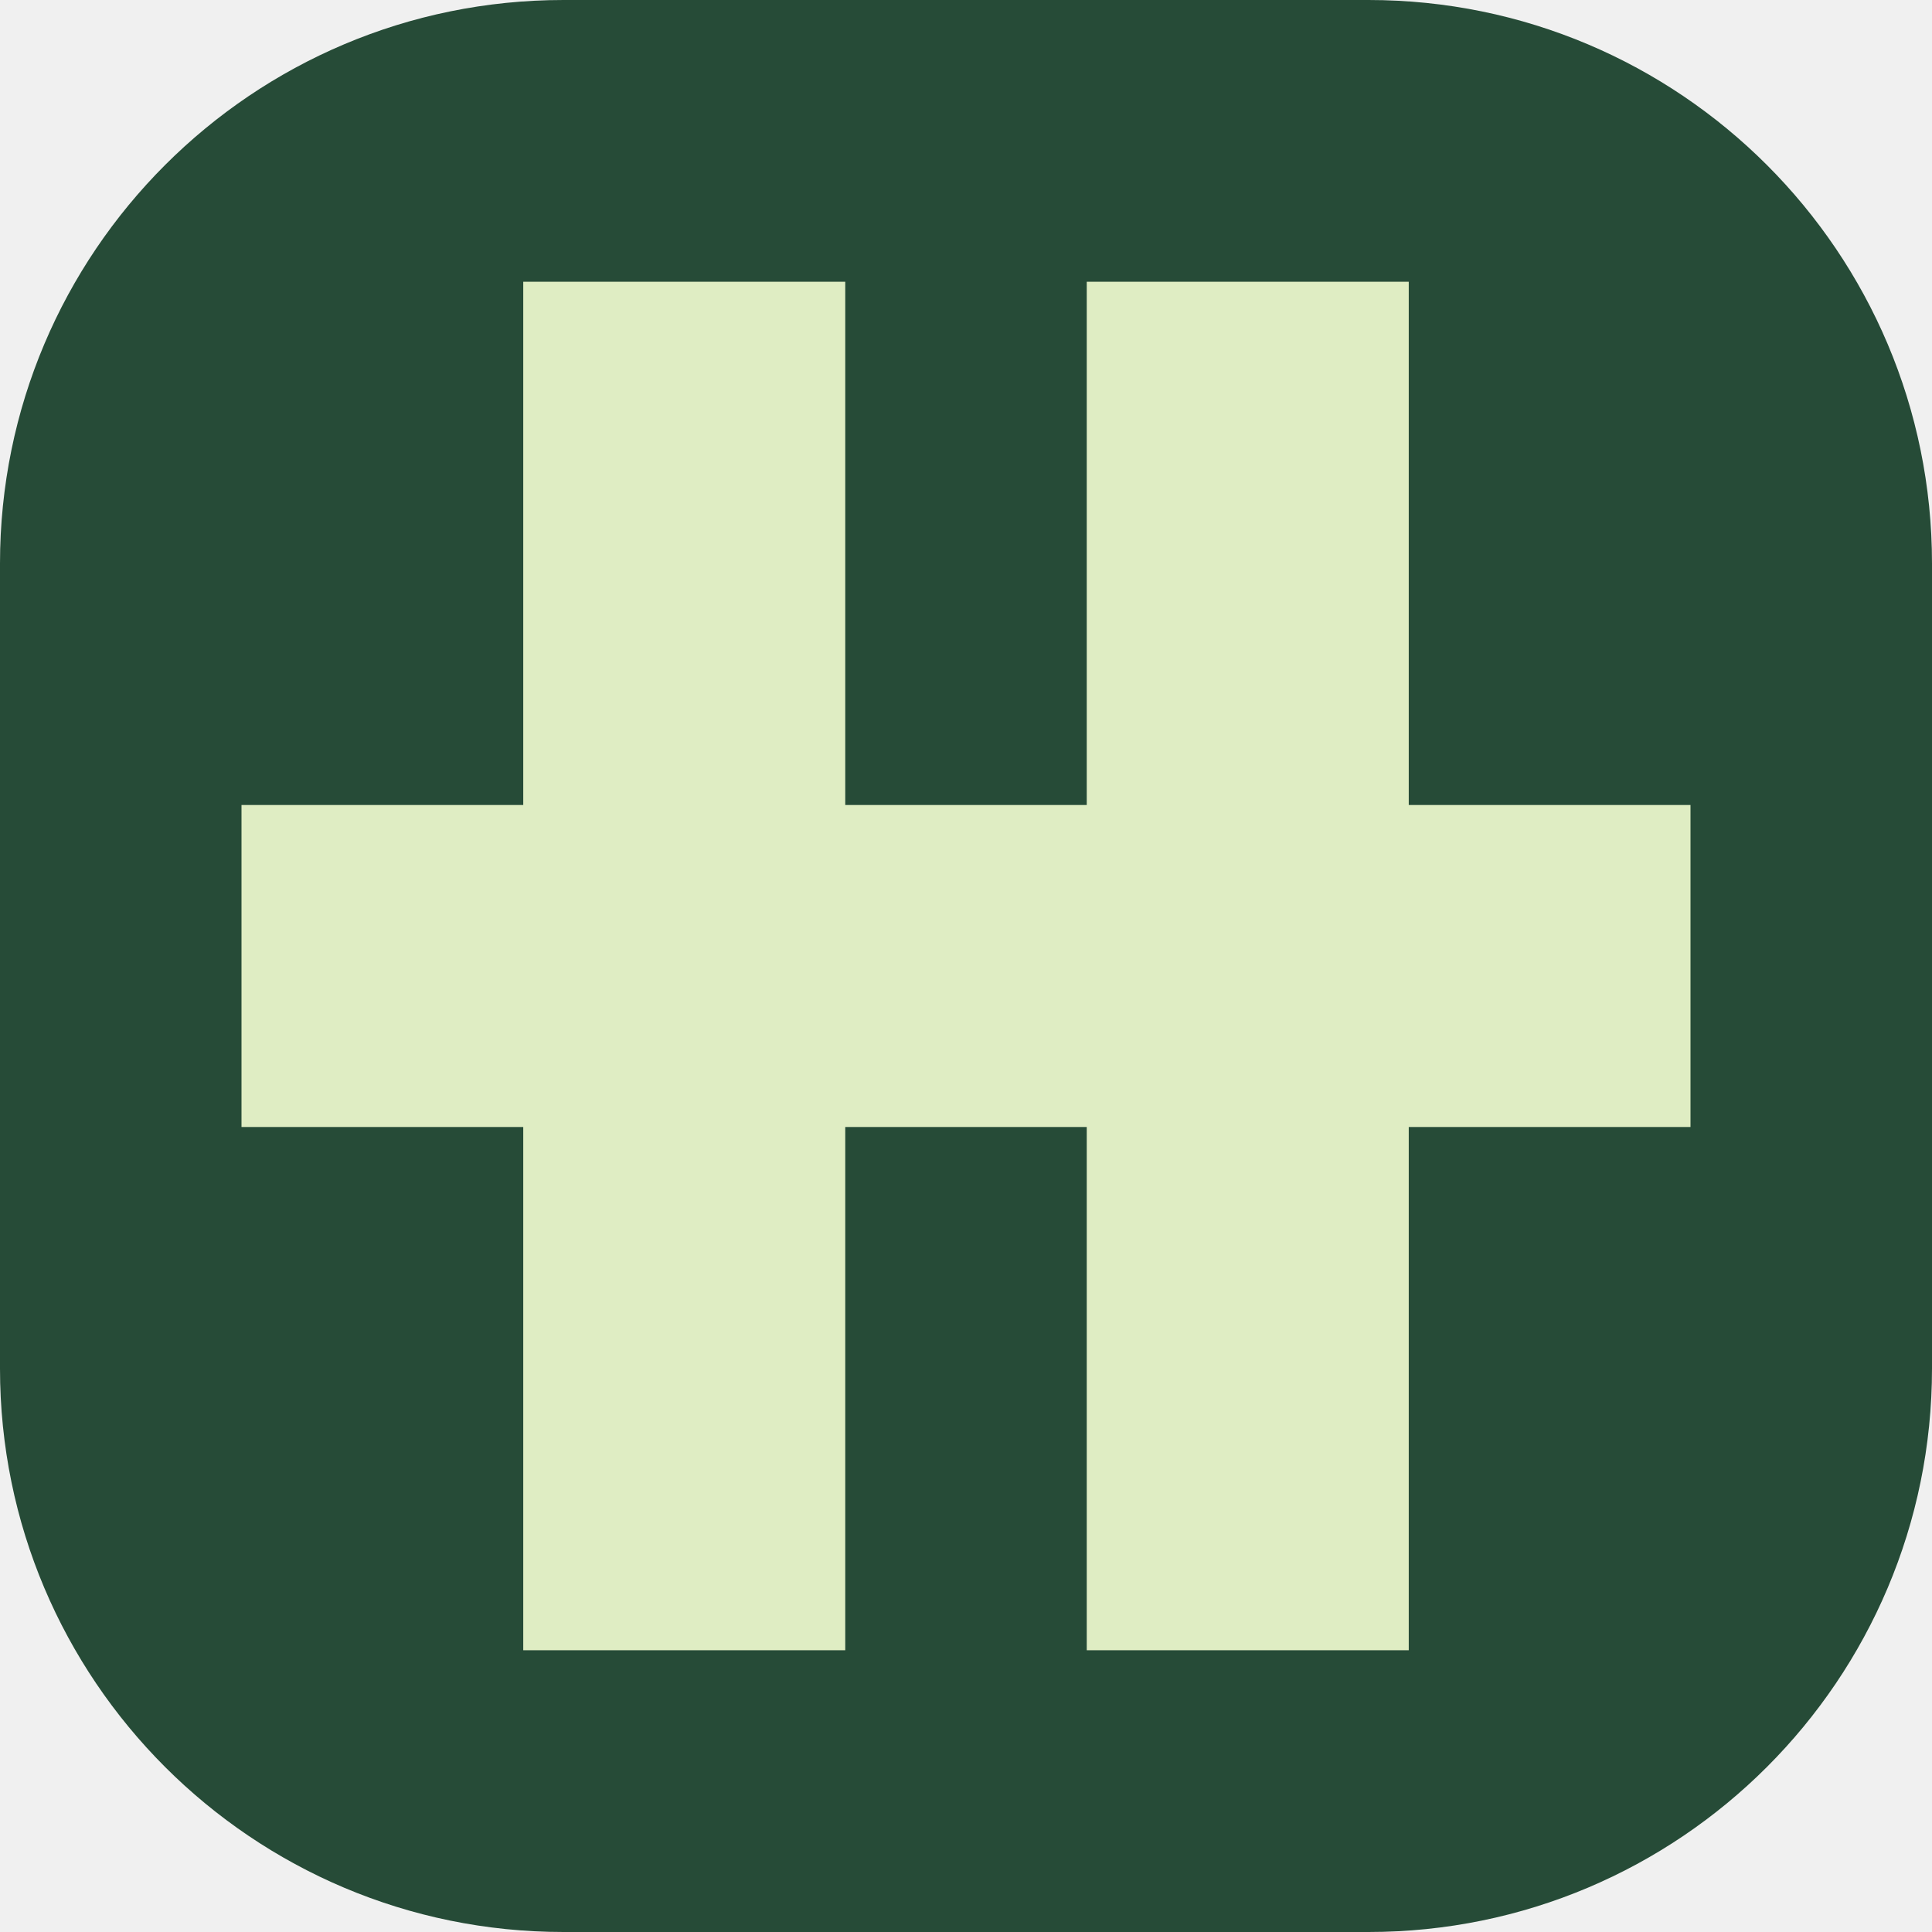
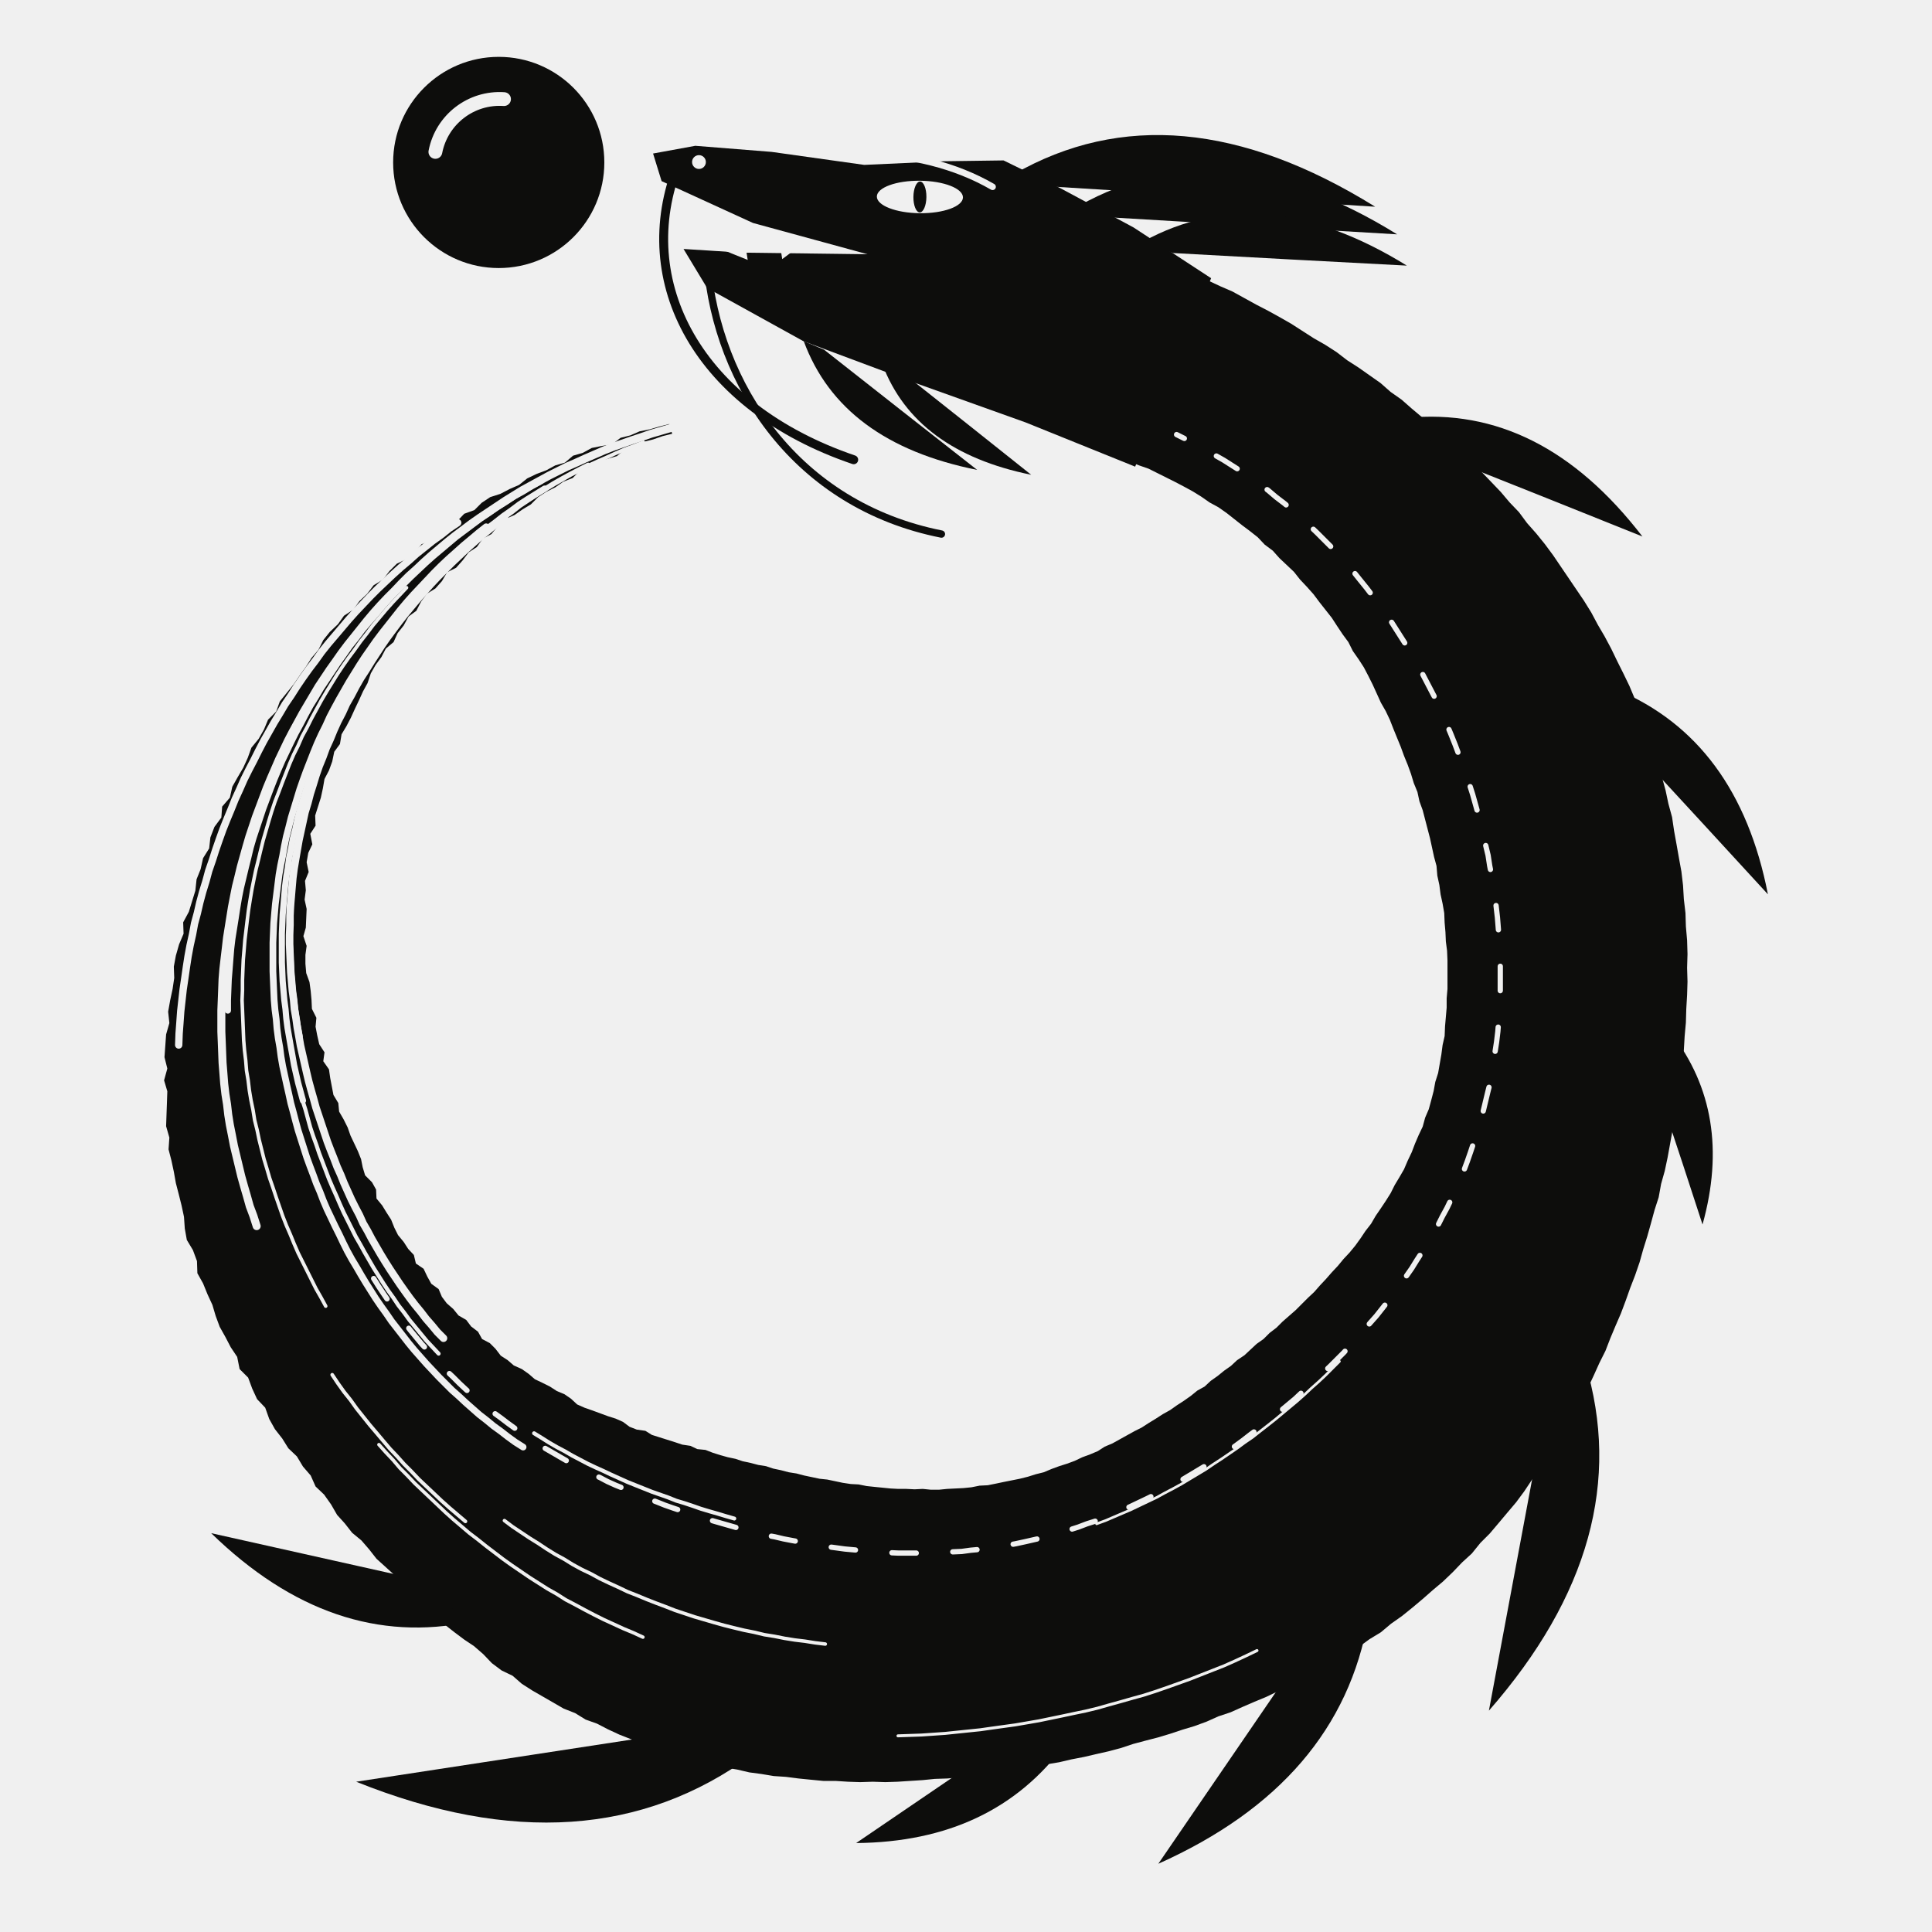
- <svg xmlns="http://www.w3.org/2000/svg" viewBox="0 0 48 48">
-   <rect width="48" height="48" rx="14" fill="#264b37" />
-   <path d="M13 7h8v13h6V7h8v13h7v8h-7v13h-8V28h-6v13h-8V28H6v-8h7z" fill="#dfedc3" />
+ <svg xmlns="http://www.w3.org/2000/svg" viewBox="44.4 17.3 475.7 475.7" role="img" aria-label="흑객 이무기 로고">
+   <style>svg{color:#0d0d0c}@media (prefers-color-scheme:dark){svg{color:#efe8d9}}</style>
+   <defs>
+     <mask id="cut" maskUnits="userSpaceOnUse" x="-512" y="-512" width="1536" height="1536">
+       <rect x="-512" y="-512" width="1536" height="1536" fill="#fff" />
+       <g fill="none" stroke="#000" stroke-linecap="round">
+         <path d="M209.5,122.7 L207.1,123.4 L204.7,124.1 L202.4,124.9 L200.0,125.7 L197.7,126.5 L195.4,127.3 L193.1,128.2 L190.8,129.2 L188.5,130.2 L186.3,131.2 L184.0,132.2 L181.8,133.3 L179.6,134.4 L177.4,135.6 L175.2,136.8 L173.0,138.0 L170.9,139.3 L168.8,140.6 L166.7,142.0 L164.6,143.4 L162.5,144.8 L160.5,146.2 L158.5,147.7 L156.5,149.2 L154.5,150.8 L152.6,152.4 L150.7,154.0 L148.8,155.7 L147.0,157.4 L145.1,159.1 L143.3,160.9 L141.6,162.7 L139.8,164.5 L138.1,166.3 L136.4,168.2 L134.8,170.1 L133.2,172.1 L131.6,174.1 L130.0,176.1 L128.5,178.1 L127.1,180.1 L125.6,182.2 L124.2,184.3 L122.8,186.4 L121.5,188.6 L120.2,190.8 L118.9,193.0 L117.7,195.2 L116.5,197.4 L115.3,199.7 L114.2,202.0 L113.1,204.3 L112.1,206.6 L111.1,208.9 L110.1,211.3 L109.2,213.7 L108.3,216.1 L107.4,218.5 L106.6,220.9 L105.8,223.3 L105.1,225.7 L104.4,228.2 L103.7,230.7 L103.1,233.2 L102.5,235.6 L102.0,238.1 L101.5,240.7 L101.1,243.2 L100.7,245.7 L100.3,248.2 L100.0,250.8 L99.7,253.3 L99.4,255.9 L99.2,258.4 L99.1,261.0 L99.0,263.6 L98.9,266.1 L98.9,268.7 L98.9,271.3 L99.0,273.8 L99.1,276.4 L99.2,279.0 L99.4,281.5 L99.6,284.1 L99.9,286.7 L100.3,289.2 L100.6,291.8 L101.0,294.3 L101.5,296.8 L102.0,299.4 L102.6,301.9 L103.2,304.4 L103.8,306.9 L104.5,309.4 L105.2,311.8 L105.9,314.3 L106.8,316.7 L107.6,319.2" stroke-width="1.97" />
+         <path d="M157.1,146.0 L155.0,147.4 L153.0,149.0 L150.9,150.5 L148.9,152.1 L146.9,153.7 L145.0,155.4 L143.1,157.0 L141.1,158.8 L139.3,160.5 L137.4,162.3 L135.6,164.1 L133.8,166.0 L132.0,167.9 L130.3,169.8 L128.6,171.8 L126.9,173.8 L125.2,175.8 L123.6,177.8 L122.1,179.9 L120.5,182.0 L119.0,184.1 L117.5,186.3 L116.1,188.5 L114.6,190.7 L113.3,192.9 L111.9,195.2 L110.6,197.5 L109.3,199.8 L108.1,202.1 L106.9,204.5 L105.7,206.8 L104.5,209.2 L103.4,211.7 L102.3,214.1 L101.3,216.6 L100.3,219.0 L99.3,221.5 L98.4,224.0 L97.5,226.6 L96.7,229.1 L95.8,231.7 L95.1,234.3 L94.3,236.9 L93.6,239.5 L93.0,242.1 L92.3,244.7 L91.8,247.4 L91.2,250.1 L90.7,252.8 L90.3,255.4 L89.9,258.2 L89.5,260.9 L89.2,263.6 L88.9,266.3 L88.7,269.1 L88.5,271.8 L88.4,274.6" stroke-width="1.81" />
+         <path d="M164.1,147.0 L162.2,148.5 L160.3,150.1 L158.5,151.6 L156.6,153.3 L154.8,154.9 L153.0,156.6 L151.3,158.3 L149.6,160.1 L147.9,161.9 L146.2,163.7 L144.6,165.5 L143.0,167.4 L141.5,169.3 L140.0,171.2 L138.5,173.1 L137.0,175.1 L135.6,177.1 L134.2,179.1 L132.9,181.1 L131.6,183.2 L130.3,185.3 L129.1,187.4 L127.9,189.5 L126.7,191.7 L125.6,193.8 L124.6,196.0 L123.5,198.2 L122.5,200.4 L121.6,202.6 L120.7,204.9 L119.8,207.2 L119.0,209.4 L118.2,211.7 L117.5,214.0 L116.8,216.3 L116.1,218.6 L115.5,221.0 L114.9,223.3 L114.4,225.7 L114.0,228.0 L113.5,230.4 L113.1,232.7 L112.8,235.1 L112.5,237.5 L112.2,239.9 L112.0,242.2 L111.8,244.6 L111.7,247.0 L111.6,249.4 L111.6,251.7 L111.6,254.1 L111.6,256.5 L111.7,258.8 L111.8,261.2 L111.9,263.5 L112.1,265.9 L112.4,268.2 L112.6,270.6 L112.9,272.9 L113.3,275.2 L113.6,277.5 L114.0,279.8 L114.5,282.1 L115.0,284.4 L115.5,286.6 L116.0,288.9 L116.6,291.1 L117.2,293.4 L117.8,295.6 L118.5,297.8 L119.2,300.0 L119.9,302.2 L120.7,304.4 L121.5,306.5 L122.3,308.7 L123.2,310.8 L124.0,312.9 L124.9,315.0 L125.9,317.1 L126.9,319.2 L127.9,321.2 L128.9,323.3 L129.9,325.3 L131.0,327.3 L132.2,329.3 L133.3,331.2 L134.5,333.2 L135.7,335.1 L136.9,337.0 L138.2,338.9 L139.5,340.7 L140.8,342.6 L142.2,344.4 L143.6,346.2 L145.0,348.0 L146.4,349.7 L147.9,351.4 L149.4,353.1 L151.0,354.8 L152.5,356.4 L154.1,358.0 L155.7,359.6 L157.4,361.1 L159.0,362.6 L160.7,364.1 L162.4,365.6 L164.2,367.0 L165.9,368.4 L167.7,369.7 L169.5,371.1 L171.3,372.4 L173.2,373.6" stroke-width="1.65" />
+         <path d="M189.2,131.7 L187.0,132.8 L184.9,133.9 L182.7,135.1 L180.6,136.3 L178.5,137.6 L176.4,138.9 L174.3,140.2 L172.3,141.5 L170.3,143.0 L168.3,144.4 L166.4,145.9 L164.4,147.4 L162.5,148.9 L160.7,150.5 L158.8,152.1 L157.0,153.7 L155.2,155.4 L153.5,157.1 L151.8,158.8 L150.1,160.6 L148.4,162.4 L146.8,164.2 L145.2,166.1 L143.6,167.9 L142.1,169.8 L140.6,171.8 L139.2,173.7 L137.8,175.7 L136.4,177.7 L135.0,179.7 L133.7,181.7 L132.4,183.8 L131.2,185.9 L130.0,188.0 L128.9,190.1 L127.7,192.2 L126.7,194.4 L125.6,196.6 L124.6,198.8 L123.7,201.0 L122.8,203.2 L121.9,205.4 L121.1,207.7 L120.3,210.0 L119.6,212.2 L118.9,214.5 L118.2,216.8 L117.6,219.1 L117.1,221.5 L116.5,223.8 L116.1,226.1 L115.6,228.5 L115.3,230.8 L114.9,233.1 L114.6,235.5 L114.4,237.8 L114.2,240.2 L114.0,242.5 L113.9,244.9 L113.8,247.2 L113.8,249.6 L113.8,251.9 L113.8,254.3 L113.9,256.6 L114.0,258.9 L114.2,261.2 L114.4,263.5 L114.6,265.8 L114.9,268.1 L115.2,270.4 L115.6,272.7 L116.0,275.0 L116.4,277.2 L116.8,279.5 L117.3,281.7 L117.8,283.9 L118.4,286.1 L118.9,288.3 L119.6,290.5 L120.2,292.7 L120.8,294.9 L121.5,297.0 L122.3,299.2 L123.0,301.3 L123.8,303.4 L124.6,305.5 L125.4,307.6 L126.3,309.7 L127.2,311.7 L128.1,313.8 L129.0,315.8 L130.0,317.8 L131.0,319.8 L132.0,321.8 L133.1,323.7 L134.2,325.7 L135.3,327.6 L136.4,329.5 L137.6,331.4 L138.8,333.3 L140.0,335.1 L141.3,336.9 L142.5,338.7 L143.9,340.5 L145.2,342.3 L146.6,344.0 L148.0,345.7 L149.4,347.4 L150.9,349.0 L152.4,350.6" stroke-width="0.98" />
+         <path d="M177.5,135.8 L175.3,137.0 L173.2,138.3 L171.0,139.5 L168.9,140.9 L166.8,142.2 L164.8,143.6 L162.7,145.0 L160.7,146.5 L158.7,148.0 L156.7,149.5 L154.8,151.1 L152.9,152.7 L151.0,154.3 L149.1,156.0 L147.3,157.7 L145.5,159.4 L143.7,161.2 L141.9,163.0 L140.2,164.8 L138.5,166.7 L136.9,168.6 L135.2,170.5 L133.6,172.4 L132.1,174.4 L130.5,176.4 L129.1,178.4 L127.6,180.5 L126.2,182.6 L124.8,184.7 L123.4,186.8 L122.1,189.0 L120.8,191.1 L119.6,193.3 L118.4,195.6 L117.2,197.8 L116.1,200.0 L115.0,202.3 L113.9,204.6 L112.9,206.9 L111.9,209.3 L111.0,211.6 L110.1,214.0 L109.2,216.4 L108.4,218.8 L107.6,221.2 L106.8,223.6 L106.1,226.0 L105.5,228.5 L104.9,230.9 L104.3,233.4 L103.7,235.9 L103.2,238.4 L102.8,240.8 L102.4,243.4 L102.0,245.9 L101.6,248.4 L101.3,250.9 L101.1,253.4 L100.9,256.0 L100.7,258.5 L100.6,261.0 L100.5,263.6 L100.5,266.1" stroke-width="1.55" />
+         <path d="M202.8,126.2 L200.5,127.1 L198.3,127.9 L196.0,128.9 L193.8,129.9 L191.5,130.9 L189.3,131.9 L187.2,133.1 L185.0,134.2 L182.9,135.4 L180.8,136.6 L178.7,137.9 L176.6,139.2 L174.6,140.5 L172.5,141.9 L170.6,143.4 L168.6,144.8 L166.7,146.3 L164.8,147.8 L162.9,149.4 L161.0,151.0 L159.2,152.6 L157.4,154.2 L155.7,155.9 L154.0,157.6 L152.3,159.4 L150.6,161.2 L149.0,163.0 L147.4,164.8 L145.8,166.6 L144.3,168.5 L142.8,170.4 L141.4,172.4 L139.9,174.3 L138.5,176.3 L137.2,178.3 L135.9,180.3 L134.6,182.4 L133.4,184.4 L132.2,186.5 L131.0,188.6 L129.9,190.7 L128.8,192.9 L127.8,195.0 L126.8,197.2 L125.8,199.4 L124.9,201.6 L124.1,203.8 L123.2,206.0 L122.5,208.3 L121.7,210.5 L121.0,212.8 L120.4,215.1 L119.8,217.4 L119.2,219.7 L118.7,222.0 L118.3,224.3 L117.8,226.6 L117.5,228.9 L117.1,231.2 L116.8,233.6 L116.6,235.9 L116.4,238.2 L116.3,240.5 L116.2,242.9 L116.1,245.2 L116.1,247.5 L116.1,249.8 L116.2,252.1 L116.3,254.4 L116.4,256.7 L116.6,259.0 L116.8,261.3 L117.1,263.5 L117.4,265.8 L117.7,268.0 L118.1,270.3 L118.5,272.5" stroke-width="0.89" />
+         <path d="M168.6,144.7 L166.6,146.2 L164.7,147.8 L162.8,149.3 L161.0,150.9 L159.2,152.5 L157.4,154.2 L155.6,155.9 L153.9,157.6 L152.2,159.3 L150.5,161.1 L148.9,162.9 L147.3,164.7 L145.7,166.6 L144.2,168.4 L142.7,170.3 L141.2,172.3 L139.8,174.2 L138.4,176.2 L137.1,178.2 L135.8,180.2 L134.5,182.3 L133.2,184.3 L132.0,186.4 L130.9,188.5 L129.7,190.6 L128.7,192.8 L127.6,194.9 L126.6,197.1 L125.7,199.3 L124.7,201.5 L123.9,203.7 L123.0,205.9 L122.2,208.2 L121.5,210.5 L120.8,212.7 L120.2,215.0 L119.5,217.3 L119.0,219.6 L118.5,221.9 L118.0,224.2 L117.6,226.5 L117.2,228.8 L116.8,231.2 L116.5,233.5 L116.3,235.8 L116.1,238.2 L115.9,240.5 L115.8,242.8 L115.8,245.1 L115.7,247.5 L115.7,249.8 L115.8,252.1 L115.9,254.4 L116.0,256.7 L116.2,259.0 L116.4,261.3 L116.7,263.5 L116.9,265.8 L117.3,268.1 L117.6,270.3 L118.0,272.5 L118.4,274.8 L118.9,277.0 L119.4,279.2 L119.9,281.4 L120.4,283.5 L121.0,285.7 L121.6,287.8 L122.2,290.0 L122.9,292.1 L123.6,294.2 L124.3,296.3 L125.0,298.4 L125.8,300.5 L126.6,302.5 L127.4,304.6 L128.3,306.6 L129.1,308.6 L130.0,310.6 L130.9,312.6 L131.9,314.6 L132.9,316.5 L133.8,318.5 L134.9,320.4 L135.9,322.3 L137.0,324.2 L138.1,326.1 L139.2,327.9 L140.4,329.8 L141.6,331.6 L142.8,333.4 L144.0,335.1 L145.3,336.9 L146.6,338.6 L148.0,340.3 L149.3,342.0 L150.7,343.6 L152.1,345.3 L153.6,346.8" stroke-width="1.85" />
+         <path d="M178.5,137.6 L176.4,138.9 L174.3,140.2 L172.3,141.5 L170.3,143.0 L168.3,144.4 L166.4,145.9 L164.4,147.4 L162.5,148.9 L160.7,150.5 L158.8,152.1 L157.0,153.7 L155.2,155.4 L153.5,157.1 L151.8,158.9 L150.1,160.6 L148.4,162.4 L146.8,164.2 L145.2,166.1 L143.6,167.9 L142.1,169.8 L140.6,171.8 L139.2,173.7 L137.8,175.7 L136.4,177.7 L135.0,179.7 L133.7,181.7 L132.4,183.8 L131.2,185.9 L130.0,188.0 L128.9,190.1 L127.8,192.2 L126.7,194.4 L125.6,196.6 L124.6,198.8 L123.7,201.0 L122.8,203.2 L121.9,205.4 L121.1,207.7 L120.3,210.0 L119.6,212.2 L118.9,214.5 L118.2,216.8 L117.6,219.1 L117.1,221.5 L116.5,223.8 L116.1,226.1 L115.6,228.5 L115.3,230.8 L114.9,233.1 L114.6,235.5 L114.4,237.8 L114.2,240.2 L114.0,242.5 L113.9,244.9 L113.8,247.2 L113.8,249.6 L113.8,251.9 L113.8,254.3 L113.9,256.6 L114.0,258.9 L114.2,261.2 L114.4,263.5 L114.7,265.8 L114.9,268.1 L115.2,270.4 L115.6,272.7 L116.0,275.0 L116.4,277.2 L116.8,279.5 L117.3,281.7 L117.8,283.9 L118.4,286.1 L119.0,288.3" stroke-width="1.52" />
+         <path d="M144.5,162.0 L142.8,163.8 L141.1,165.6 L139.4,167.5 L137.8,169.4 L136.2,171.3 L134.7,173.3 L133.2,175.2 L131.7,177.3 L130.2,179.3 L128.8,181.3 L127.4,183.4 L126.1,185.5 L124.8,187.6 L123.5,189.8 L122.3,192.0 L121.1,194.2 L120.0,196.4 L118.8,198.6 L117.8,200.9 L116.7,203.1 L115.7,205.4 L114.8,207.7 L113.9,210.0 L113.0,212.4 L112.1,214.7 L111.3,217.1 L110.6,219.4 L109.9,221.8 L109.2,224.2 L108.6,226.6 L108.0,229.1 L107.4,231.5 L106.9,233.9 L106.4,236.4 L106.0,238.8 L105.6,241.3 L105.3,243.7 L105.0,246.2 L104.7,248.7 L104.5,251.2 L104.3,253.6 L104.2,256.1 L104.1,258.6 L104.1,261.1 L104.0,263.6 L104.1,266.0 L104.2,268.5 L104.3,271.0 L104.4,273.5 L104.6,275.9 L104.9,278.4 L105.1,280.9 L105.5,283.3 L105.8,285.8 L106.2,288.2 L106.7,290.6 L107.1,293.1 L107.7,295.5 L108.2,297.9 L108.8,300.3 L109.4,302.7 L110.1,305.0 L110.8,307.4 L111.6,309.7 L112.4,312.1 L113.2,314.4 L114.0,316.7 L114.9,319.0 L115.9,321.3 L116.8,323.5 L117.8,325.8 L118.9,328.0 L120.0,330.2 L121.1,332.4 L122.2,334.6 L123.4,336.7 L124.6,338.9" stroke-width="0.87" />
+         <path d="M137.7,373.0 L139.4,374.9 L141.2,376.8 L142.9,378.8 L144.7,380.6 L146.5,382.5 L148.4,384.3 L150.3,386.1 L152.2,387.9 L154.1,389.7 L156.0,391.4 L158.0,393.1 L160.0,394.8 L162.1,396.4 L164.1,398.0 L166.2,399.6 L168.3,401.2 L170.4,402.7 L172.6,404.2 L174.8,405.7 L177.0,407.1 L179.2,408.5 L181.5,409.8 L183.7,411.2 L186.0,412.4 L188.4,413.7 L190.7,414.9 L193.1,416.1 L195.5,417.2 L197.9,418.3 L200.3,419.3 L202.7,420.4" stroke-width="0.85" />
+         <path d="M265.5,444.7 L268.4,444.6 L271.3,444.5 L274.2,444.3 L277.1,444.1 L280.0,443.8 L282.9,443.5 L285.8,443.2 L288.6,442.8 L291.5,442.4 L294.4,442.0 L297.3,441.5 L300.2,441.0 L303.1,440.4 L306.0,439.8 L308.8,439.2 L311.7,438.6 L314.6,437.9 L317.4,437.1 L320.3,436.3 L323.1,435.5 L326.0,434.7 L328.8,433.8 L331.7,432.8 L334.5,431.8 L337.3,430.8 L340.1,429.7 L342.9,428.6 L345.7,427.5 L348.4,426.3 L351.2,425.0 L353.9,423.7" stroke-width="0.73" />
+         <path d="M168.6,391.7 L170.6,393.2 L172.7,394.6 L174.8,396.0 L176.9,397.3 L179.0,398.7 L181.1,400.0 L183.3,401.2 L185.4,402.5 L187.6,403.7 L189.9,404.8 L192.1,406.0 L194.4,407.1 L196.6,408.1 L198.9,409.2 L201.2,410.1 L203.6,411.1 L205.9,412.0 L208.3,412.9 L210.6,413.8 L213.0,414.6 L215.4,415.4 L217.8,416.1 L220.2,416.8 L222.7,417.5 L225.1,418.1 L227.6,418.7 L230.1,419.2 L232.6,419.8 L235.1,420.2 L237.6,420.7 L240.1,421.1 L242.6,421.4 L245.1,421.8 L247.6,422.1" stroke-width="0.86" />
+         <path d="M175.9,370.2 L177.7,371.3 L179.6,372.5 L181.5,373.6 L183.4,374.6 L185.3,375.7 L187.2,376.7 L189.1,377.7 L191.0,378.6 L193.0,379.5 L194.9,380.4 L196.9,381.3 L198.9,382.2 L200.9,383.0 L202.9,383.8 L204.9,384.6 L206.9,385.3 L208.9,386.0 L210.9,386.8 L212.9,387.4 L215.0,388.1 L217.0,388.8 L219.0,389.4 L221.1,390.0 L223.1,390.6 L225.2,391.2" stroke-width="0.97" />
+         <path d="M314.4,392.5 L316.6,391.7 L318.7,390.8 L320.8,389.9 L322.9,389.0 L325.0,388.0 L327.1,387.0 L329.2,386.0 L331.2,384.9 L333.3,383.8 L335.3,382.7 L337.3,381.5 L339.3,380.3 L341.3,379.1 L343.2,377.8 L345.2,376.5 L347.1,375.2 L349.0,373.9 L350.9,372.5 L352.8,371.2 L354.7,369.7 L356.5,368.3 L358.4,366.8 L360.2,365.3 L362.0,363.8 L363.8,362.3 L365.6,360.7 L367.3,359.1 L369.1,357.5 L370.8,355.9 L372.5,354.2 L374.2,352.5" stroke-width="0.64" />
+         <path d="M126.2,355.8 L127.6,357.9 L129.1,360.0 L130.7,362.0 L132.2,364.1 L133.8,366.1 L135.4,368.1 L137.1,370.1 L138.7,372.0 L140.4,374.0 L142.2,375.9 L143.9,377.8 L145.7,379.6 L147.5,381.5 L149.4,383.3 L151.2,385.0 L153.1,386.8 L155.0,388.5 L157.0,390.2 L159.0,391.9" stroke-width="0.90" />
+         <path d="M136.4,332.1 L137.6,334.0 L138.8,335.8 L140.1,337.7 L141.4,339.5 L142.7,341.3 L144.1,343.1 L145.4,344.8 L146.8,346.5 L148.3,348.3 L149.8,349.9 L151.2,351.6 L152.8,353.2 L154.3,354.8 L155.9,356.3 L157.5,357.9 L159.1,359.4 L160.8,360.9 L162.5,362.3 L164.2,363.7 L165.9,365.1 L167.7,366.4 L169.4,367.7 L171.2,369.0 L173.0,370.3 L174.9,371.5 L176.7,372.7 L178.6,373.9 L180.5,375.0 L182.4,376.1 L184.3,377.2 L186.2,378.2 L188.1,379.2 L190.1,380.2 L192.1,381.1 L194.0,382.1 L196.0,383.0 L198.0,383.8 L200.0,384.7 L202.0,385.5 L204.0,386.3 L206.1,387.1 L208.1,387.9 L210.1,388.6 L212.2,389.3 L214.2,390.0 L216.3,390.7 L218.4,391.3 L220.4,391.9 L222.5,392.5 L224.6,393.1 L226.7,393.7 L228.8,394.2 L230.9,394.8 L233.0,395.3 L235.2,395.7 L237.3,396.2 L239.4,396.6 L241.6,397.0 L243.7,397.4 L245.9,397.8 L248.0,398.1 L250.2,398.4 L252.4,398.7 L254.6,398.9 L256.8,399.1 L259.0,399.3 L261.2,399.5 L263.4,399.6 L265.6,399.7 L267.8,399.7 L270.0,399.7 L272.3,399.7 L274.5,399.7 L276.7,399.6 L278.9,399.4 L281.2,399.3 L283.4,399.0 L285.6,398.8 L287.9,398.5 L290.1,398.2 L292.3,397.8 L294.5,397.4 L296.8,396.9 L299.0,396.4 L301.2,395.9 L303.4,395.3 L305.5,394.7 L307.7,394.0 L309.9,393.3 L312.0,392.5 L314.2,391.8 L316.3,390.9 L318.4,390.1 L320.5,389.2 L322.6,388.3 L324.7,387.3 L326.8,386.3 L328.8,385.3 L330.9,384.2 L332.9,383.1 L334.9,382.0 L336.9,380.8 L338.9,379.6 L340.9,378.4 L342.8,377.2 L344.7,375.9 L346.7,374.6 L348.6,373.3 L350.5,371.9 L352.3,370.5 L354.2,369.1 L356.0,367.7 L357.9,366.2 L359.7,364.7 L361.5,363.2 L363.3,361.7 L365.0,360.1 L366.8,358.6 L368.5,357.0 L370.2,355.3 L371.9,353.7 L373.6,352.0 L375.3,350.3 L376.9,348.5 L378.5,346.8 L380.1,345.0 L381.7,343.1 L383.3,341.3 L384.8,339.4 L386.3,337.5 L387.7,335.6 L389.2,333.6 L390.6,331.6 L392.0,329.6 L393.3,327.5 L394.6,325.5 L395.9,323.4 L397.2,321.2 L398.4,319.1 L399.5,316.9 L400.7,314.7 L401.8,312.4 L402.8,310.2 L403.8,307.9 L404.8,305.6 L405.7,303.2 L406.5,300.9 L407.3,298.5 L408.1,296.1 L408.8,293.7 L409.5,291.3 L410.1,288.8 L410.7,286.3 L411.3,283.9 L411.7,281.4 L412.2,278.9 L412.5,276.4 L412.9,273.8 L413.2,271.3 L413.4,268.8 L413.6,266.2 L413.7,263.7 L413.8,261.1 L413.8,258.5 L413.8,256.0 L413.8,253.4 L413.7,250.9 L413.5,248.3 L413.3,245.7 L413.1,243.2 L412.8,240.6 L412.5,238.1 L412.1,235.5 L411.7,233.0 L411.2,230.5 L410.8,227.9 L410.2,225.4 L409.6,222.9 L409.0,220.4 L408.4,217.9 L407.7,215.4 L407.0,212.9 L406.2,210.4 L405.4,208.0 L404.5,205.5 L403.6,203.1 L402.7,200.7 L401.7,198.2 L400.7,195.8 L399.7,193.5 L398.6,191.1 L397.5,188.7 L396.3,186.4 L395.1,184.1 L393.9,181.8 L392.6,179.5 L391.3,177.2 L389.9,175.0 L388.5,172.8 L387.1,170.6 L385.6,168.4 L384.0,166.3 L382.5,164.2 L380.9,162.1 L379.2,160.0 L377.6,158.0 L375.8,156.0 L374.1,154.0 L372.3,152.1 L370.4,150.2 L368.6,148.4 L366.6,146.5 L364.7,144.8 L362.7,143.0 L360.7,141.3 L358.6,139.7 L356.6,138.0 L354.4,136.5 L352.3,134.9 L350.1,133.4 L347.9,132.0 L345.7,130.6 L343.4,129.3 L341.1,127.9 L338.8,126.7 L336.5,125.5 L334.1,124.3" stroke-width="1.3" stroke-dasharray="6 9" />
+         <path d="M288.8,63.3 Q275.1,55.4 256.0,55.0" stroke-width="1.6" />
+         <circle cx="216.5" cy="57.2" r="1.7" fill="#000" stroke="none" />
+         <path d="M242.2,77.2 L237.0,81.1 L236.0,74.7 Z" fill="#000" stroke="none" />
+         <path d="M228.5,81.3 L227.5,74.9 L222.3,78.8 Z" fill="#000" stroke="none" />
+         <path d="M151.6,54.7 A16.1,16.1 0 0 1 168.5,41.7" stroke-width="3.4" />
+       </g>
+       <ellipse cx="270.9" cy="65.8" rx="10.6" ry="4.0" transform="rotate(-179.4 270.9 65.8)" fill="#000" />
+       <ellipse cx="270.9" cy="65.8" rx="1.6" ry="3.8" transform="rotate(-179.4 270.9 65.8)" fill="#fff" />
+     </mask>
+   </defs>
+   <g fill="currentColor">
+     <g mask="url(#cut)">
+       <path d="M209.2,121.7 L206.8,122.3 L204.4,123.0 L201.9,123.5 L199.6,124.5 L197.2,125.1 L195.1,126.7 L192.6,127.1 L190.1,127.6 L187.9,128.8 L185.5,129.5 L183.5,131.2 L181.1,131.9 L178.9,133.1 L176.5,134.0 L174.2,135.1 L172.2,136.7 L169.9,137.7 L167.6,138.9 L165.1,139.7 L163.0,141.1 L161.2,142.9 L158.7,143.8 L156.9,145.7 L154.5,146.8 L152.7,148.7 L150.8,150.3 L148.2,151.3 L146.6,153.3 L144.6,154.9 L142.1,156.1 L140.3,157.9 L138.7,160.0 L136.4,161.4 L134.8,163.5 L132.9,165.3 L131.4,167.4 L129.1,168.9 L127.6,171.0 L125.6,172.9 L124.0,174.9 L122.8,177.3 L121.1,179.3 L119.7,181.5 L118.2,183.6 L116.7,185.8 L115.0,187.9 L113.3,190.0 L112.4,192.5 L110.4,194.5 L109.4,196.9 L108.1,199.2 L106.3,201.4 L105.4,203.9 L104.3,206.3 L102.9,208.7 L101.6,211.0 L101.0,213.7 L99.1,215.9 L98.9,218.6 L97.2,220.9 L96.2,223.5 L95.9,226.2 L94.4,228.6 L93.8,231.3 L92.8,233.8 L92.5,236.6 L91.7,239.2 L90.9,241.8 L89.5,244.4 L89.6,247.2 L88.5,249.8 L87.7,252.6 L87.2,255.3 L87.3,258.1 L86.9,260.8 L86.3,263.6 L85.8,266.4 L86.1,269.2 L85.3,272.0 L85.1,274.8 L84.9,277.6 L85.6,280.4 L84.8,283.3 L85.6,286.0 L85.5,288.9 L85.4,291.7 L85.3,294.6 L86.1,297.4 L85.9,300.3 L86.6,303.0 L87.2,305.8 L87.7,308.6 L88.4,311.3 L89.1,314.1 L89.7,316.9 L89.9,319.8 L90.4,322.6 L91.9,325.1 L92.9,327.8 L93.0,330.8 L94.4,333.3 L95.5,336.0 L96.7,338.6 L97.5,341.3 L98.5,344.0 L99.9,346.5 L101.2,349.0 L102.8,351.4 L103.4,354.4 L105.5,356.5 L106.5,359.2 L107.7,361.8 L109.7,363.9 L110.7,366.7 L112.1,369.2 L113.9,371.5 L115.4,373.9 L117.5,375.9 L119.0,378.4 L120.9,380.6 L122.1,383.3 L124.2,385.3 L125.9,387.7 L127.4,390.3 L129.3,392.4 L131.1,394.7 L133.4,396.6 L135.3,398.8 L137.1,401.1 L139.2,403.0 L141.4,405.0 L143.4,407.2 L145.6,409.1 L147.6,411.3 L149.4,413.7 L151.6,415.7 L154.0,417.4 L156.3,419.2 L158.7,421.0 L161.1,422.6 L163.4,424.6 L165.5,426.8 L167.9,428.6 L170.6,429.9 L172.9,431.9 L175.4,433.5 L178.0,435.0 L180.6,436.5 L183.2,438.0 L186.0,439.1 L188.6,440.7 L191.4,441.7 L194.1,443.1 L196.9,444.4 L199.7,445.5 L202.5,446.5 L205.3,447.7 L208.2,448.6 L211.1,449.4 L214.1,450.2 L217.0,451.1 L219.9,451.7 L222.9,452.5 L225.9,453.0 L228.9,453.7 L231.9,454.1 L234.9,454.6 L237.9,454.8 L241.0,455.2 L244.0,455.5 L247.1,455.8 L250.1,455.8 L253.2,456.0 L256.2,456.1 L259.3,456.0 L262.4,456.1 L265.4,456.0 L268.5,455.8 L271.6,455.6 L274.6,455.3 L277.7,455.2 L280.8,454.9 L283.8,454.5 L286.9,454.2 L290.0,453.8 L293.0,453.3 L296.0,452.7 L299.1,452.3 L302.2,451.7 L305.2,451.2 L308.2,450.5 L311.3,449.9 L314.3,449.2 L317.4,448.5 L320.4,447.7 L323.4,446.7 L326.4,445.9 L329.5,445.1 L332.5,444.2 L335.5,443.2 L338.5,442.3 L341.5,441.2 L344.4,439.9 L347.4,438.9 L350.3,437.6 L353.3,436.3 L356.2,435.1 L359.1,433.7 L362.0,432.3 L364.9,430.8 L367.7,429.3 L370.6,427.8 L373.4,426.2 L376.2,424.5 L379.0,422.8 L381.6,420.9 L384.4,419.2 L386.9,417.1 L389.6,415.2 L392.2,413.1 L394.7,411.0 L397.2,408.8 L399.7,406.7 L402.1,404.4 L404.4,402.0 L406.8,399.8 L408.9,397.2 L411.2,394.9 L413.4,392.3 L415.5,389.8 L417.7,387.2 L419.7,384.5 L421.5,381.8 L423.5,379.1 L425.3,376.3 L427.1,373.5 L428.8,370.6 L430.6,367.8 L432.2,364.9 L433.9,362.0 L435.4,359.0 L436.8,356.0 L438.2,352.9 L439.7,349.9 L440.9,346.8 L442.2,343.7 L443.5,340.7 L444.7,337.5 L445.8,334.4 L447.0,331.3 L448.1,328.1 L449.0,324.9 L450.0,321.7 L450.9,318.5 L451.8,315.2 L452.8,312.1 L453.4,308.8 L454.3,305.6 L455.0,302.3 L455.6,299.0 L456.2,295.7 L456.9,292.4 L457.3,289.1 L457.8,285.8 L458.2,282.4 L458.7,279.1 L459.0,275.8 L459.2,272.4 L459.5,269.1 L459.6,265.7 L459.8,262.3 L459.9,259.0 L459.8,255.6 L459.9,252.2 L459.8,248.8 L459.5,245.4 L459.4,242.1 L459.0,238.7 L458.8,235.3 L458.4,231.9 L457.8,228.6 L457.2,225.2 L456.6,221.9 L456.1,218.5 L455.2,215.2 L454.5,211.9 L453.6,208.6 L452.7,205.3 L451.7,202.1 L450.6,198.9 L449.3,195.7 L448.2,192.5 L446.9,189.3 L445.6,186.2 L444.1,183.1 L442.6,180.1 L441.1,177.0 L439.5,174.0 L437.8,171.1 L436.2,168.1 L434.4,165.2 L432.5,162.4 L430.6,159.6 L428.7,156.8 L426.8,154.0 L424.8,151.3 L422.7,148.7 L420.4,146.1 L418.4,143.4 L416.1,141.0 L413.9,138.4 L411.6,136.0 L409.3,133.6 L406.9,131.2 L404.6,128.8 L402.1,126.6 L399.6,124.4 L397.2,122.1 L394.5,120.0 L392.0,117.9 L389.5,115.7 L386.8,113.8 L384.3,111.6 L381.6,109.7 L378.9,107.8 L376.1,106.0 L373.5,104.0 L370.7,102.2 L367.9,100.6 L365.1,98.8 L362.3,97.0 L359.5,95.4 L356.6,93.8 L353.7,92.3 L350.8,90.7 L347.9,89.1 L344.9,87.8 L341.9,86.4 L339.0,84.9 L336.2,83.7 L317.9,129.1 L320.4,130.0 L322.6,131.0 L324.9,131.9 L327.2,132.7 L329.4,133.8 L331.6,134.9 L333.8,136.0 L335.9,137.1 L338.1,138.3 L340.2,139.6 L342.2,141.0 L344.4,142.2 L346.4,143.6 L348.3,145.1 L350.2,146.6 L352.2,148.1 L354.1,149.6 L355.8,151.4 L357.8,152.9 L359.4,154.7 L361.2,156.4 L363.0,158.1 L364.5,160.0 L366.2,161.8 L367.8,163.6 L369.3,165.6 L370.8,167.5 L372.3,169.4 L373.6,171.4 L375.0,173.5 L376.4,175.4 L377.5,177.6 L378.9,179.6 L380.2,181.6 L381.3,183.7 L382.4,185.9 L383.4,188.1 L384.4,190.3 L385.6,192.4 L386.6,194.5 L387.5,196.8 L388.4,199.0 L389.3,201.2 L390.1,203.4 L391.0,205.6 L391.8,207.8 L392.5,210.1 L393.4,212.3 L393.9,214.6 L394.7,216.8 L395.3,219.1 L395.9,221.4 L396.5,223.7 L397.0,226.0 L397.5,228.3 L398.1,230.5 L398.3,232.9 L398.8,235.2 L399.1,237.5 L399.6,239.8 L400.0,242.1 L400.1,244.5 L400.3,246.8 L400.4,249.1 L400.7,251.4 L400.8,253.8 L400.8,256.1 L400.8,258.4 L400.8,260.8 L400.6,263.1 L400.6,265.4 L400.4,267.7 L400.2,270.0 L400.1,272.4 L399.6,274.6 L399.3,276.9 L398.9,279.2 L398.5,281.5 L397.8,283.7 L397.4,285.9 L396.8,288.2 L396.2,290.4 L395.3,292.5 L394.7,294.7 L393.7,296.8 L392.8,298.9 L392.0,301.0 L391.0,303.1 L390.1,305.2 L389.0,307.1 L387.8,309.1 L386.8,311.1 L385.6,313.0 L384.4,314.8 L383.1,316.7 L382.0,318.6 L380.6,320.4 L379.4,322.2 L378.1,324.0 L376.7,325.7 L375.2,327.3 L373.8,329.0 L372.3,330.6 L370.9,332.2 L369.4,333.8 L368.0,335.4 L366.4,336.9 L364.9,338.4 L363.4,339.9 L361.8,341.3 L360.2,342.7 L358.7,344.2 L357.0,345.5 L355.5,347.0 L353.8,348.2 L352.3,349.6 L350.8,351.0 L349.0,352.2 L347.5,353.6 L345.8,354.8 L344.2,356.1 L342.5,357.3 L341.0,358.7 L339.2,359.7 L337.6,361.0 L335.9,362.2 L334.2,363.3 L332.5,364.5 L330.7,365.5 L329.0,366.6 L327.2,367.7 L325.5,368.8 L323.7,369.7 L321.9,370.7 L320.1,371.7 L318.3,372.7 L316.4,373.5 L314.7,374.6 L312.8,375.4 L310.9,376.1 L309.0,377.0 L307.1,377.7 L305.2,378.3 L303.3,379.0 L301.4,379.8 L299.4,380.3 L297.5,380.9 L295.5,381.4 L293.5,381.8 L291.5,382.2 L289.6,382.6 L287.6,383.0 L285.6,383.1 L283.6,383.5 L281.6,383.7 L279.6,383.8 L277.6,383.9 L275.6,384.1 L273.6,384.1 L271.6,383.9 L269.6,384.0 L267.6,383.9 L265.6,383.9 L263.7,383.8 L261.7,383.6 L259.7,383.4 L257.8,383.2 L255.8,382.8 L253.9,382.7 L251.9,382.4 L250.0,382.0 L248.1,381.6 L246.2,381.4 L244.3,381.0 L242.4,380.6 L240.5,380.1 L238.6,379.8 L236.7,379.3 L234.8,378.9 L233.0,378.3 L231.1,378.0 L229.2,377.5 L227.3,377.1 L225.5,376.5 L223.6,376.1 L221.8,375.6 L219.9,375.0 L218.1,374.3 L216.1,374.1 L214.4,373.3 L212.4,373.0 L210.6,372.4 L208.7,371.8 L206.8,371.2 L204.9,370.6 L203.3,369.6 L201.2,369.3 L199.4,368.6 L197.8,367.4 L196.0,366.6 L194.1,366.0 L192.2,365.3 L190.3,364.6 L188.3,363.9 L186.5,363.1 L185.0,361.7 L183.4,360.6 L181.5,359.8 L179.8,358.7 L178.0,357.8 L176.1,356.9 L174.6,355.6 L172.9,354.4 L170.9,353.5 L169.4,352.2 L167.7,351.1 L166.4,349.4 L165.0,348.0 L163.1,347.0 L162.1,345.2 L160.4,343.9 L159.2,342.3 L157.3,341.2 L156.0,339.6 L154.4,338.2 L153.2,336.6 L152.4,334.7 L150.6,333.4 L149.6,331.6 L148.7,329.7 L146.8,328.4 L146.3,326.3 L144.9,324.8 L143.8,323.1 L142.4,321.4 L141.5,319.6 L140.7,317.6 L139.6,315.9 L138.5,314.1 L137.1,312.4 L137.0,310.2 L136.0,308.4 L134.3,306.7 L133.7,304.7 L133.3,302.7 L132.5,300.7 L131.6,298.8 L130.7,296.9 L130.0,294.9 L129.0,292.9 L127.9,291.0 L127.7,288.9 L126.5,286.9 L126.1,284.8 L125.7,282.7 L125.4,280.6 L124.0,278.6 L124.3,276.4 L123.0,274.4 L122.5,272.2 L122.1,270.1 L122.3,267.9 L121.2,265.7 L121.1,263.5 L120.9,261.3 L120.6,259.1 L119.8,256.9 L119.6,254.6 L119.6,252.4 L119.9,250.2 L119.1,247.8 L119.7,245.7 L119.8,243.4 L119.9,241.1 L119.4,238.8 L119.7,236.5 L119.5,234.2 L120.4,232.0 L119.9,229.6 L120.3,227.3 L121.3,225.2 L120.8,222.6 L122.1,220.6 L122.0,218.1 L122.7,215.9 L123.4,213.7 L123.9,211.4 L124.3,209.1 L125.4,207.0 L126.2,204.8 L126.7,202.4 L128.1,200.5 L128.5,198.1 L129.7,196.1 L130.8,194.0 L131.8,191.8 L132.8,189.7 L133.8,187.5 L134.9,185.5 L135.7,183.1 L136.9,181.0 L138.3,179.1 L139.4,177.0 L141.3,175.4 L142.3,173.2 L143.8,171.3 L145.0,169.1 L146.9,167.7 L148.1,165.4 L149.5,163.5 L151.6,162.2 L153.2,160.4 L154.5,158.2 L156.7,157.1 L158.3,155.3 L159.8,153.3 L161.8,152.0 L163.3,149.9 L165.4,148.8 L167.0,146.8 L168.8,145.1 L171.1,144.1 L173.1,142.7 L175.1,141.5 L176.9,139.7 L178.9,138.4 L181.1,137.3 L183.1,135.9 L185.4,135.0 L187.2,133.2 L189.5,132.2 L191.6,130.9 L193.9,130.3 L196.3,129.6 L198.3,127.9 L200.6,127.2 L202.8,126.1 L205.2,125.5 L207.5,124.7 L209.9,124.1 Z" />
+       <path d="M342.6,85.8 L323.5,73.3 L305.6,63.7 L291.5,56.8 L276.9,57.0 L257.2,57.9 L234.4,54.7 L215.6,53.2 L205.2,55.1 L207.3,61.9 L229.8,72.2 L258.0,79.9 L226.8,79.5 L212.7,78.6 L218.5,88.2 L242.2,101.3 L269.5,111.5 L296.9,121.3 L323.9,132.2 Z" />
+       <path d="M160.3,416.6 Q126.2,423.8 96.4,394.8 Q120.6,400.2 144.7,405.6 Z" />
+       <path d="M229.6,449.4 Q189.3,479.0 132.1,456.0 Q170.0,450.2 207.9,444.4 Z" />
+       <path d="M306.7,446.7 Q289.0,470.8 255.2,471.1 Q270.5,460.7 285.9,450.2 Z" />
+       <path d="M381.3,415.9 Q374.3,456.2 329.6,476.2 Q346.1,452.1 362.6,428.0 Z" />
+       <path d="M434.7,352.9 Q447.9,396.3 411.0,438.5 Q417.4,404.2 423.8,370.0 Z" />
+       <path d="M455.9,271.7 Q471.2,291.5 463.6,318.8 Q458.8,304.0 453.9,289.3 Z" />
+       <path d="M442.5,187.1 Q472.3,199.6 479.7,237.5 Q464.1,220.5 448.5,203.6 Z" />
+       <path d="M390.7,120.2 Q423.8,116.9 448.8,149.4 Q425.2,139.9 401.5,130.5 Z" />
+       <path d="M294.0,60.2 Q333.5,37.5 383.0,68.2 Q342.1,65.6 301.2,63.1 Z" />
+       <path d="M310.2,67.9 Q345.2,48.2 388.4,75.0 Q352.9,72.9 317.4,70.8 Z" />
+       <path d="M326.0,76.7 Q355.2,60.7 390.8,82.7 Q362.0,81.2 333.2,79.6 Z" />
+       <path d="M242.3,101.3 Q251.5,126.3 285.0,133.0 Q266.1,118.2 247.3,103.4 Z" />
+       <path d="M261.7,107.1 Q269.8,128.4 298.3,134.2 Q282.5,121.6 266.7,109.1 Z" />
+       <circle cx="167.2" cy="57.3" r="26" />
+     </g>
+     <g fill="none" stroke="currentColor" stroke-linecap="round">
+       <path d="M211.5,57.6 C199.8,86.7 216.4,117.5 254.6,130.5" stroke-width="2.2" />
+       <path d="M218.5,82.1 C221.0,112.1 240.5,141.7 276.2,148.8" stroke-width="1.8" />
+     </g>
+   </g>
</svg>
